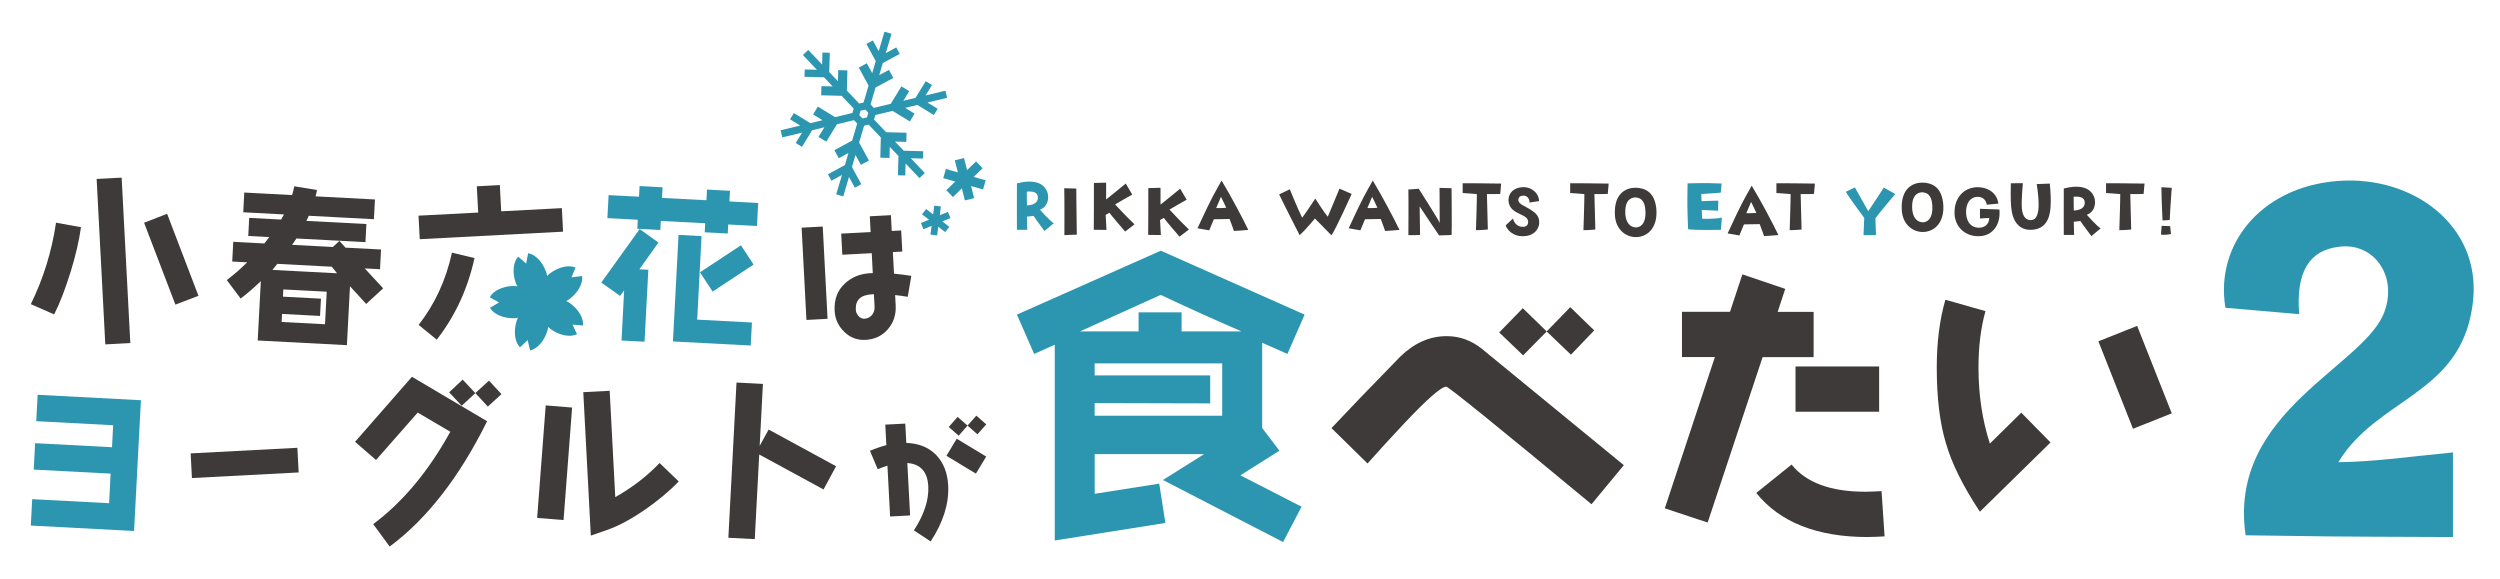
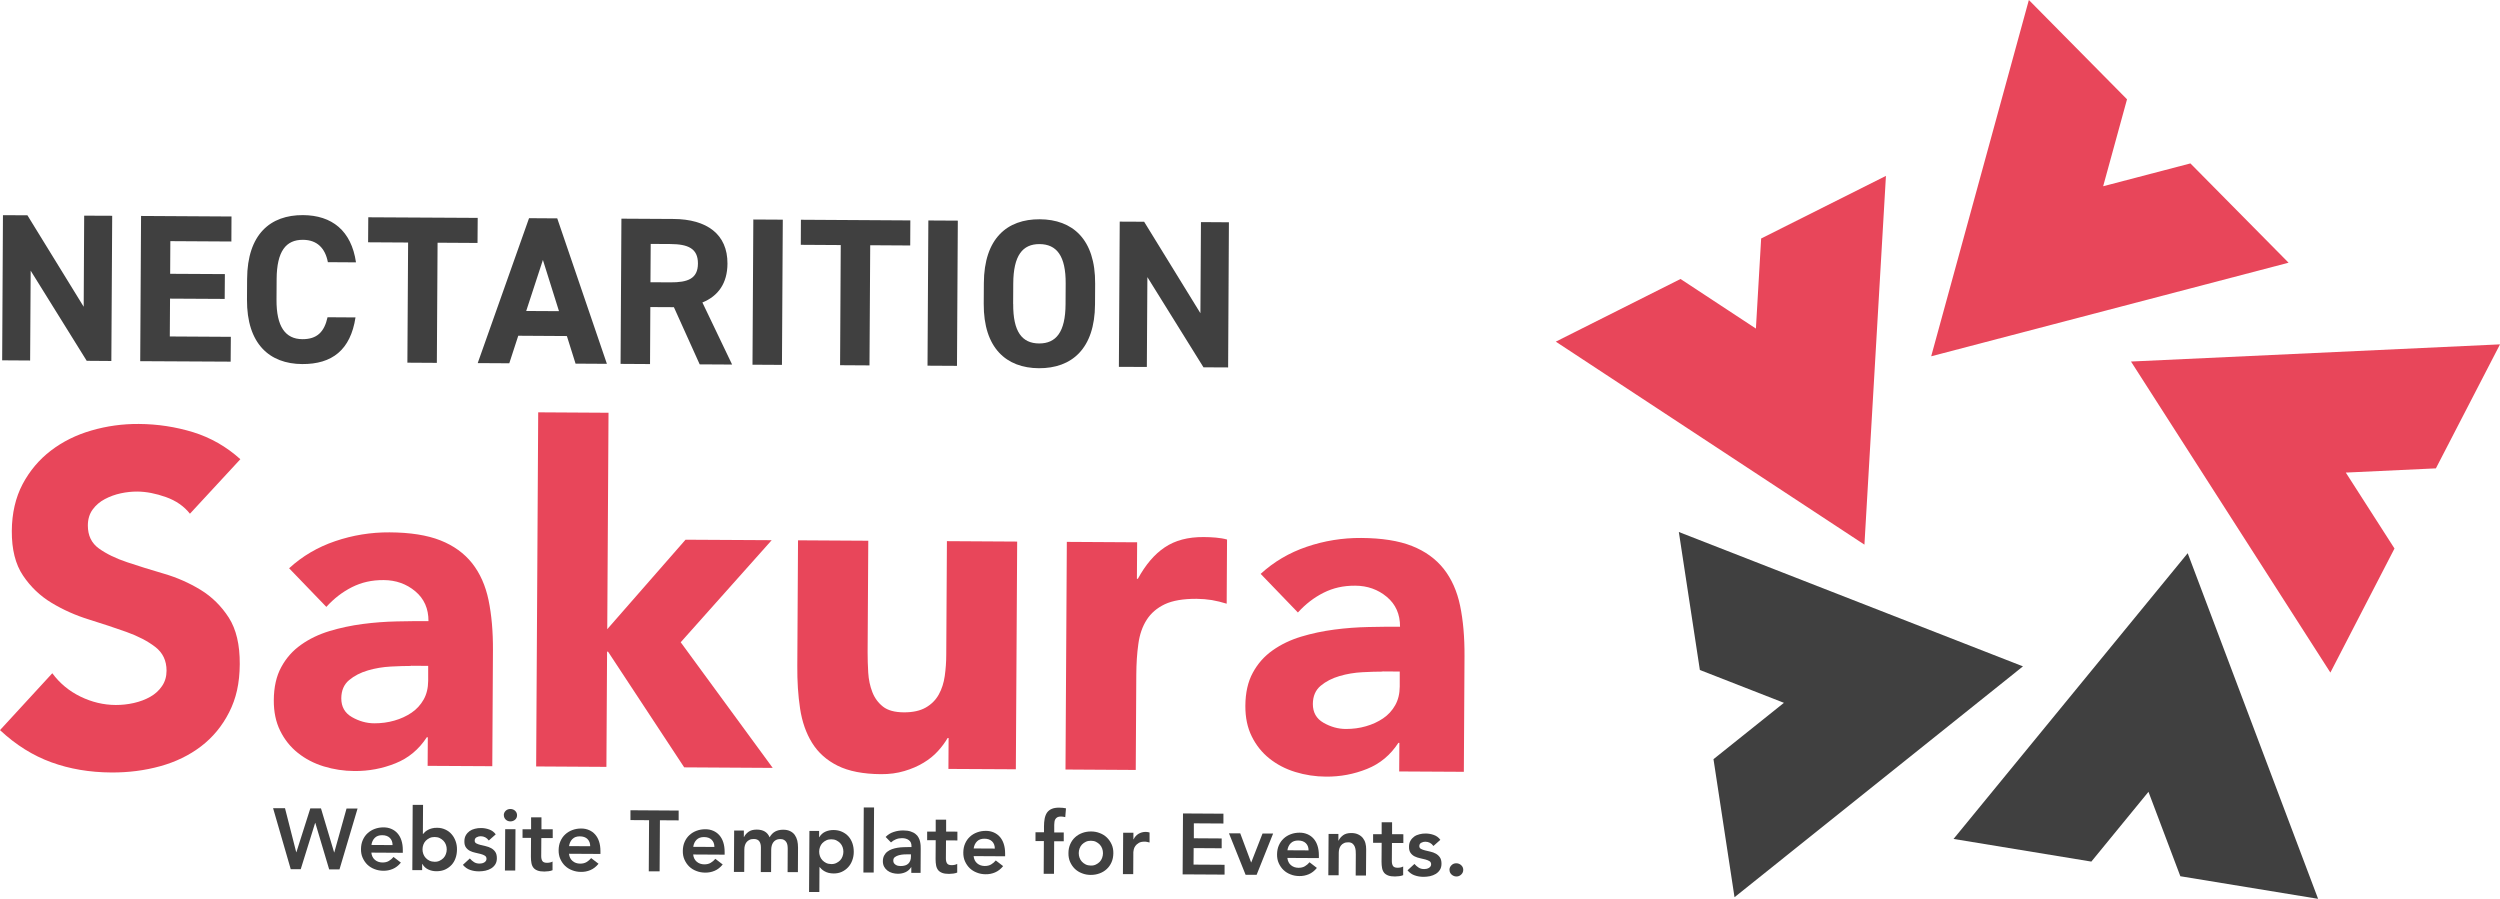
- <svg xmlns="http://www.w3.org/2000/svg" viewBox="0 0 487.67 112.94">
+ <svg xmlns="http://www.w3.org/2000/svg" id="_レイヤー_1" data-name="レイヤー 1" viewBox="0 0 414.9 149.17">
  <defs>
    <style>
      .cls-1 {
-         fill: #3e3a39;
+         fill: #e8465a;
+       }
+ 
+       .cls-1, .cls-2 {
+         stroke-width: 0px;
      }

      .cls-2 {
-         fill: #2c96b1;
+         fill: #404040;
      }
    </style>
  </defs>
-   <path class="cls-1" d="m13.77,53.04c-1.03,3.32-2.09,6.1-3.21,8.29l-4.55-2c2.43-4.95,4.08-10.23,4.92-15.89l4.87.88c-.35,2.53-1.02,5.46-2.02,8.71Zm6.77,14.14l-1.69-32.27,4.88-.26,1.69,32.27-4.88.26Zm13.67-7.77l-6.1-15.96,4.49-1.75,6.11,16-4.49,1.72Z" />
-   <path class="cls-1" d="m67.65,67.33l-17.38-.91.61-11.57c-1.32,1.25-2.63,2.4-3.94,3.39l-2.7-3.61c1.31-.99,2.65-2.14,3.98-3.46l-2.92-.15.2-3.85,6.06.32c.34-.4.65-.83.97-1.24l-4.1-.22.18-3.53,6.22.33.57-1-7.95-.42.2-3.85,9.33.49c.19-.6.32-1.17.41-1.71l4.43.72c-.05.41-.14.83-.26,1.24l11.58.61-.2,3.85-12.7-.67c-.15.35-.29.66-.47,1l11.7.61-.18,3.53-13.47-.71-.84,1.24,7.95.42,1.28-1.19,1.19,1.32,6.93.36-.2,3.85-2.98-.16,3.59,3.89-3.31,3.04-3.16-3.45-.6,11.48Zm-13.57-15.85c-.21.28-.52.68-.93,1.17l12.6.66-1.03-1.28-10.65-.56Zm1.19,4.98l-.07,1.41,7.41.39-.18,3.37-7.41-.39-.08,1.57,8.46.44.33-6.35-8.46-.44Z" />
-   <path class="cls-1" d="m85.19,66.25l-3.53-2.87c3.16-4.05,5.33-8.73,6.5-14.09l4.4,1.05c-1.32,6.02-3.78,11.32-7.36,15.91Zm-3.31-19.59l-.24-4.59,11.64-.61-.27-5.12,4.49-.24.27,5.12,11.83-.62.24,4.59-27.96,1.47Z" />
-   <path class="cls-2" d="m124.74,52.53l1.73.09-.74,14.04-4.49-.24.51-9.78-.8,1.08-3.66-2.6,7.49-10.44,3.66,2.63-3.71,5.21Zm17.31-8.74l-.09,1.76-4.49-.24.09-1.76-8.66-.45-.09,1.76-4.49-.24.09-1.76-5.93-.31.24-4.49,5.93.31.11-2.08,4.49.24-.11,2.08,8.66.45.11-2.08,4.49.24-.11,2.08,5.61.29-.24,4.49-5.61-.29Zm-10.78,22.81l1.09-20.78,4.49.24-.85,16.29,10.68.56-.24,4.49-15.17-.79Zm7.74-9.72l-2.47-3.76,7.99-5.27,2.47,3.76-7.99,5.27Z" />
-   <path class="cls-1" d="m157.31,62.41l-.94-18,4.12-.22.94,18-4.12.22Zm19.77-4.51c-.81-.15-1.61-.25-2.47-.34l.11,2.03c.09,1.79-.4,3.33-1.52,4.63-1.12,1.3-2.57,1.98-4.36,2.08-1.59.08-2.97-.42-4.13-1.55-1.19-1.15-1.81-2.5-1.9-4.12-.12-2.23.56-4,2.01-5.34,1.39-1.31,3.2-1.99,5.43-2.02l-.2-3.88-5.74.3-.22-4.12,5.74-.3-.16-3.08,4.12-.22.16,3.08,1.84-.1.22,4.12-1.84.1.22,4.21c1.19.13,2.33.26,3.38.43l-.7,4.09Zm-6.61-.51l-.38.02c-2.2.12-3.25,1.11-3.15,3,.02.47.21.87.53,1.24.32.37.72.54,1.16.52.6-.03,1.09-.28,1.48-.74.36-.46.53-.99.49-1.62l-.13-2.42Z" />
-   <path class="cls-2" d="m6.01,102.52l.27-5.15,15,.79.3-5.77-15-.79.27-5.15,15,.79.22-4.29-15-.79.27-5.15,20.15,1.06-1.34,25.51-20.15-1.06Z" />
-   <path class="cls-1" d="m37.44,93.25l-.25-4.81,20.82-1.09.25,4.81-20.82,1.09Z" />
-   <path class="cls-1" d="m76.01,106.61l-3.21-4.37c5.77-4.3,10.79-10.31,15.04-18.02l-6.36-3.74-8.13,9.25-4.09-3.55,11.1-12.68,14.66,8.67c-5.39,10.88-11.72,19.03-19,24.44Zm19.15-27.3l-2.43-2.63-2.67,2.47-2.44-2.63,2.63-2.47,2.47,2.63,2.66-2.43,2.44,2.63-2.66,2.43Z" />
-   <path class="cls-1" d="m109.93,101.45l-5.15-.42,1.67-21.95,5.15.42-1.67,21.95Zm16-2.11c-2.76,1.9-5.24,3.24-7.4,4l-3.28,1.14-1.47-27.98,5.15-.27,1.09,20.74c3.31-1.86,6.19-4.08,8.64-6.65l3.73,3.59c-1.79,1.88-3.97,3.69-6.46,5.43Z" />
-   <path class="cls-1" d="m160.65,95.48l-12.55-6.82-.87,16.51-5.15-.27,1.59-30.28,5.15.27-.63,12.08,1.75-3.18,13.15,7.16-2.44,4.52Z" />
-   <path class="cls-1" d="m181.53,105.61l-3.26-2.15c2-3.07,2.94-5.94,2.81-8.59-.15-2.83-1.5-4.35-4.09-4.55l.54,10.23-3.9.2-.52-9.92c-.62.19-1.25.43-1.89.7l-1.52-3.59c1.1-.47,2.17-.84,3.2-1.11l-.21-4,3.9-.2.2,3.77c2.43.08,4.37.86,5.83,2.35,1.43,1.51,2.21,3.48,2.34,5.92.19,3.53-.95,7.19-3.41,10.93Zm8.84-13.22l-5.75-3.48,2.01-3.33,5.75,3.48-2.01,3.33Zm.3-7.67l-1.94-1.7-1.72,1.97-1.94-1.7,1.72-1.97,1.94,1.7,1.72-1.94,1.94,1.7-1.72,1.94Z" />
-   <path class="cls-2" d="m251.12,69.03l-4.91-2.16v16.61l3.36,4.44-7.61,4.8,11.93,6.12-3.6,6.9-23.44-12.11,8.03-5.04h-21.34v7.73l12.59-1.98,1.2,7.67-21.58,3.42v-38.19l-4.02,1.8-3.36-7.67,28.06-12.47,28.06,12.47-3.36,7.67Zm-24.7-11.51l-15.77,7.13h11.45v-3.72h8.39v3.72h11.69c-4.56-1.98-9.83-4.32-15.77-7.13Zm11.99,13.37h-24.88v2.34h22.54v5.46l-22.54-.06v2.46h24.88v-10.19Z" />
-   <path class="cls-1" d="m310.45,98.36c-18.46-15.31-27.92-22.93-28.32-22.93-.99,0-3.68,2.36-8.21,7.16-2.43,2.56-4.8,5.19-7.16,7.82l-7.03-6.9c2.96-3.15,7.42-7.82,13.4-13.93,2.76-2.69,5.78-4.01,9.07-4.01,2.56,0,4.86.85,6.9,2.5l27.66,22.67-6.31,7.62Zm-4.01-29.17l-4.73-4.53-4.6,4.66-4.66-4.47,4.6-4.73,4.66,4.53,4.6-4.73,4.67,4.53-4.53,4.73Z" />
-   <path class="cls-1" d="m343.83,69.66l-10.72,32.27-8.36-2.77,9.77-29.51h-6.42v-8.83h9.37l2.41-7.3,8.36,2.83-1.47,4.48h7.01v8.83h-9.95Zm20.55,35.1c-9.95,0-17.2-2.89-21.79-8.6l6.89-5.54c2.83,3.53,7.6,5.3,14.37,5.3,1,0,2.06-.06,3.18-.12l.59,8.83c-1.12.06-2.18.12-3.24.12Zm-14.13-24.44v-8.83h16.31v8.83h-16.31Z" />
-   <path class="cls-1" d="m386.21,99.82c-3.26-4.94-5.48-9.39-6.62-13.35-1.19-3.91-1.79-8.85-1.79-14.76,0-4.88.54-9.28,1.68-13.24l7.82,2.22c-.92,3.31-1.36,6.95-1.36,11.02,0,5.37.76,10.31,2.22,14.82l6.13-6.03,5.7,5.81-13.78,13.51Zm29.87-16.18l-6.75-17.06,7.56-3.01,6.75,17.06-7.56,3.01Z" />
-   <path class="cls-2" d="m205.55,43.55l-1.8,1.51s-1.84-2.44-2.13-2.95l-1.3.15.06,2.57h-2.01s-.03-7.99,0-9.06c3.08-.81,5.45-.24,6.03,2.04.24,1.27-.18,2.57-1.54,3.1,0,0,1.93,2.17,2.68,2.63Zm-3.1-5.15c-.07-.75-.69-1.15-2.16-1.02l.03,2.68c1.15-.03,2.25-.48,2.13-1.66Z" />
-   <path class="cls-1" d="m207.63,45.87s.03-7.26-.03-9.15l2.35.06s.05,6.35.1,9c-1.14.03-1.45.03-2.42.09Z" />
-   <path class="cls-1" d="m221.31,43.76l-1.83,1.41s-2.78-3.22-3.07-3.67l-.73.42s.1,2.04.16,2.93l-2.48-.03s.05-7.39.03-9.13l2.38-.06v3.28s2.53-2.01,3.83-3.11l1.27,2.16s-1.78.96-3.35,1.92c0,0,2.32,2.5,3.79,3.89Z" />
-   <path class="cls-1" d="m231.92,44.76l-1.83,1.41s-2.78-3.22-3.07-3.67l-.73.42s.1,2.04.16,2.93l-2.48-.03s.05-7.39.03-9.13l2.38-.06v3.28s2.53-2.01,3.83-3.11l1.27,2.16s-1.78.96-3.35,1.92c0,0,2.32,2.5,3.79,3.89Z" />
-   <path class="cls-1" d="m238.29,35.22c1.71,2.8,4.28,7.65,5.21,9.63,0,0-2.11.19-2.81.19,0,0-.46-1.41-.84-2.32,0,0-1.27.02-3.07.05l-.9,2.16s-1.33-.22-2.29-.4c2.96-6.39,3.08-6.38,4.7-9.3Zm.91,5.31c-.42-.94-1.03-2.14-1.03-2.14l-.93,2.2c.97.03,1.96-.06,1.96-.06Z" />
-   <path class="cls-1" d="m261.29,36.8l2.38,1.03s-3.19,7.07-3.95,8.07c0,0-1.89-1.93-3.22-3.28,0,0-1.89,2.29-2.98,3.26,0,0-3.13-6.11-4-7.96l2.08-1s1.47,3.65,2.41,5.55c1.27-1.69,1.89-2.8,2.56-3.74,0,0,1.75,2.77,2.44,3.55,0,0,1.66-3.95,2.28-5.48Z" />
-   <path class="cls-1" d="m267.78,35.22c1.71,2.8,4.28,7.65,5.21,9.63,0,0-2.11.19-2.81.19,0,0-.46-1.41-.84-2.32,0,0-1.27.02-3.07.05l-.9,2.16s-1.33-.22-2.29-.4c2.96-6.39,3.08-6.38,4.7-9.3Zm.91,5.31c-.42-.94-1.03-2.14-1.03-2.14l-.93,2.2c.97.03,1.96-.06,1.96-.06Z" />
-   <path class="cls-1" d="m280.81,36.65s1.66.06,2.34.06c0,0,.09,8.25.01,9.12,0,0-1.18.09-2.44.09,0,0-3.31-4.87-3.79-5.66l.08,5.57s-1.36.07-2.28.03c0,0,.05-5.97,0-8.89l2.02-.15s3.8,5.93,4.09,6.66l-.03-6.83Z" />
-   <path class="cls-1" d="m290.05,37.87l.18,6.9s-1.24.13-2.32.13c0,0,.21-6.33.18-7.04,0,0-2.08-.18-2.77-.21v-1.9s5.64,0,7.51.06l-.18,2.02s-2.11.06-2.6.03Z" />
-   <path class="cls-1" d="m296.97,46.08c-1.71,0-2.93-1.11-3.26-2.11l1.42-1.35c.18.75.73,1.53,1.72,1.62.58.05,1.18-.1,1.24-.85.14-1.71-3.11-1.41-3.73-3.64-.43-1.62.57-3.07,2.51-3.23,1.81-.15,3.32,1.11,3.35,2.71l-1.87.28c.06-.6-.37-1.33-1.09-1.35-.61-.02-1.06.25-1.08.78-.03.49.25.69.72,1.02,2.59,1.38,3.41,1.99,3.35,3.56-.05,1.06-.88,2.57-3.29,2.56Z" />
-   <path class="cls-1" d="m311.02,37.87l.18,6.9s-1.24.13-2.32.13c0,0,.21-6.33.18-7.04,0,0-2.08-.18-2.77-.21v-1.9s5.64,0,7.51.06l-.18,2.02s-2.11.06-2.6.03Z" />
-   <path class="cls-1" d="m323.12,41.16c.13,2.59-1.09,4.57-3.2,5.01-2.15.46-4.76-.96-4.91-4.28-.2-4.37,2.37-5.27,4.03-5.27,1.68.04,3.88.66,4.09,4.54Zm-2.14.13c-.05-1.48-.46-2.78-2.1-2.78-1.47.17-1.89,1.42-1.84,3.08.05,1.38.6,2.6,1.89,2.77.96.1,2.14-.6,2.05-3.07Z" />
-   <path class="cls-2" d="m329.19,35.77s3.56-.13,6.65.03l-.18,1.78s-2.26.21-3.8.27l.06,1.39s2.37-.1,3.26-.1l-.03,1.96s-2.38-.09-3.2-.14l.1,1.71s2.57.09,3.83-.24l-.18,2.4s-5.1.12-6.41-.12c-.18-4.66-.16-4.66-.1-8.94Z" />
-   <path class="cls-1" d="m341.7,36.22c1.71,2.8,4.28,7.65,5.21,9.63,0,0-2.11.19-2.81.19,0,0-.46-1.41-.84-2.32,0,0-1.27.02-3.07.05l-.9,2.16s-1.33-.22-2.29-.4c2.96-6.39,3.08-6.38,4.7-9.3Zm.91,5.31c-.42-.94-1.03-2.14-1.03-2.14l-.93,2.2c.97.03,1.96-.06,1.96-.06Z" />
-   <path class="cls-1" d="m351.25,37.87l.18,6.9s-1.24.13-2.32.13c0,0,.21-6.33.18-7.04,0,0-2.08-.18-2.77-.21v-1.9s5.64,0,7.51.06l-.18,2.02s-2.11.06-2.6.03Z" />
-   <path class="cls-2" d="m363.65,42.5s-2.81-3.74-3.59-5.09l1.77-.85,2.6,4.64c1.71-2.59,2.04-3.02,3.04-4.61l2.23,1.26s-3.58,4.24-3.86,4.73l.1,3.29h-2.43l.14-3.37Z" />
-   <path class="cls-1" d="m379.08,40.16c.13,2.59-1.09,4.57-3.2,5.01-2.15.46-4.76-.96-4.91-4.28-.2-4.37,2.37-5.27,4.03-5.27,1.68.04,3.88.66,4.09,4.54Zm-2.14.13c-.05-1.48-.46-2.78-2.1-2.78-1.47.17-1.89,1.42-1.84,3.08.05,1.38.6,2.6,1.89,2.77.96.1,2.14-.6,2.05-3.07Z" />
-   <path class="cls-1" d="m381.27,41.58c-.08-3.1,1.92-5.01,4.39-5.06,2.23-.03,3.92,1.21,4.16,3.2l-2.26.21c-.14-.81-.69-1.62-1.95-1.53-1.09.09-1.84.91-2.04,2.22-.21,1.38.15,3.4,1.92,3.74,1.62.33,2.58-.72,2.54-1.84l-1.8.1v-1.89l3.79.13c.3,2.92-1.3,4.99-3.58,5.19-2.86.28-5.12-1.62-5.18-4.49Z" />
-   <path class="cls-1" d="m399.85,35.82c.2,1.9.23,3.52.14,4.7-.24,3.04-1.65,4.24-3.8,4.31-2.41.07-3.65-1.74-3.88-4.51-.12-1.38-.09-3.29-.06-4.57l2.35-.02s-.3,3.04-.21,4.76c.1,1.84.91,2.54,1.9,2.44.97-.09,1.38-1.23,1.38-3.04,0-1.2-.16-2.68-.37-3.98l2.56-.1Z" />
-   <path class="cls-1" d="m409.76,44.55l-1.8,1.51s-1.84-2.44-2.13-2.95l-1.3.15.06,2.57h-2.01s-.03-7.99,0-9.06c3.08-.81,5.45-.24,6.03,2.04.24,1.27-.18,2.57-1.54,3.1,0,0,1.93,2.17,2.68,2.63Zm-3.1-5.15c-.08-.75-.69-1.15-2.16-1.02l.03,2.68c1.15-.03,2.25-.48,2.13-1.66Z" />
-   <path class="cls-1" d="m415.55,37.87l.18,6.9s-1.24.13-2.32.13c0,0,.21-6.33.18-7.04,0,0-2.08-.18-2.77-.21v-1.9s5.64,0,7.51.06l-.18,2.02s-2.11.06-2.6.03Z" />
-   <path class="cls-1" d="m421.54,45.77l.13-1.72,1.66.06.16,1.54c-.69.15-1.09.18-1.96.12Zm.3-2.77s-.18-3.41-.22-6.48l2.02.12s-.33,4.43-.39,6.26c-.34.06-.81.07-1.41.1Z" />
  <g>
-     <path class="cls-2" d="m180.05,30.93l.04-1.43-3.81-.1-1.69-1.78,2.2.06.05-1.79-3.99-.1-2.36-2.48.26-.87,3.36-.81,3.37,2.06.93-1.52-1.84-1.13,2.38-.57,3.21,1.97.75-1.22-1.99-1.22,3.83-.92-.33-1.39-3.86.93,1.24-2.03-1.22-.75-1.99,3.25-2.38.57,1.15-1.88-1.52-.93-2.08,3.4-3.32.8-.62-.7.97-3.27,3.47-1.88-.85-1.57-1.9,1.03.69-2.35,3.31-1.8-.68-1.26-2.05,1.12,1.12-3.78-1.37-.41-1.12,3.8-1.14-2.09-1.26.68,1.82,3.35-.69,2.35-1.05-1.93-1.57.85,1.91,3.5-.98,3.32-.86.18-2.39-2.52.1-3.94-1.79-.05-.06,2.16-1.69-1.78.1-3.77-1.43-.04-.06,2.34-2.71-2.85-1.04.99,2.73,2.88-2.38-.06-.04,1.43,3.81.1,1.69,1.78-2.2-.06-.05,1.79,3.99.1,2.36,2.48-.26.87-3.36.81-3.37-2.06-.93,1.53,1.84,1.13-2.38.57-3.21-1.97-.75,1.22,1.99,1.22-3.83.92.33,1.39,3.86-.93-1.24,2.03,1.22.75,1.99-3.25,2.38-.57-1.15,1.88,1.52.93,2.08-3.4,3.33-.8.62.66-.98,3.32-3.47,1.88.85,1.57,1.9-1.03-.69,2.35-3.31,1.8.68,1.26,2.05-1.12-1.12,3.78,1.37.41,1.12-3.8,1.14,2.09,1.26-.68-1.82-3.35.69-2.35,1.05,1.93,1.57-.85-1.91-3.5.97-3.29.88-.21,2.38,2.51-.1,3.94,1.79.05.06-2.16,1.69,1.78-.1,3.76,1.43.04.06-2.34,2.71,2.85,1.04-.99-2.73-2.88,2.38.06Zm-10.93-8.03l-.88.21-.62-.66.25-.86.95-.2.56.62-.26.88Z" />
-     <polygon class="cls-2" points="185.41 42.54 184.9 41.33 183.32 41.98 183.54 40.28 182.25 40.11 182.02 41.81 180.66 40.77 179.86 41.81 181.22 42.85 179.64 43.51 180.14 44.72 181.73 44.06 181.5 45.76 182.8 45.93 183.02 44.23 184.38 45.27 185.18 44.24 183.82 43.19 185.41 42.54" />
-     <polygon class="cls-2" points="191.68 32.82 190.39 31.49 188.65 33.18 188.05 30.82 186.25 31.27 186.85 33.63 184.51 32.96 184 34.75 186.34 35.41 184.59 37.1 185.89 38.44 187.63 36.75 188.22 39.1 190.02 38.65 189.43 36.29 191.76 36.96 192.27 35.17 189.94 34.51 191.68 32.82" />
+     <polygon class="cls-1" points="349.04 30.91 353 16.48 336.71 0 320.5 59.13 379.81 43.6 363.52 27.12 349.04 30.91" />
+     <polygon class="cls-1" points="291.41 54.53 278.9 46.3 258.2 56.7 309.42 90.39 312.99 29.19 292.28 39.58 291.41 54.53" />
+     <polygon class="cls-1" points="389.31 78.43 404.26 77.73 414.9 57.15 353.66 60 386.75 111.62 397.39 91.03 389.31 78.43" />
+     <polygon class="cls-2" points="296.06 116.64 284.37 125.99 287.86 148.9 335.73 110.59 278.62 88.29 282.11 111.19 296.06 116.64" />
+     <polygon class="cls-2" points="356.56 131.41 361.85 145.42 384.71 149.17 363.07 91.81 324.21 139.23 347.08 142.99 356.56 131.41" />
  </g>
-   <path class="cls-2" d="m113.52,53.85l-2.04.25.8-1.9c-1.28-.58-3.28-.17-5.02,1.14-.2.15-.38.33-.54.51-.03-.24-.08-.49-.16-.73-.71-2.05-2.15-3.5-3.54-3.73l-.39,2.02-1.56-1.35c-.95,1.04-1.18,3.07-.47,5.12.08.24.2.46.32.67-.24-.04-.49-.07-.74-.07-2.17.04-4,.96-4.64,2.21l1.8,1-1.76,1.06c.7,1.22,2.55,2.07,4.73,2.03.25,0,.5-.04.74-.1-.12.22-.22.44-.29.68-.63,2.08-.32,4.1.67,5.1l1.5-1.41.47,2.01c1.38-.29,2.76-1.79,3.39-3.87.07-.24.11-.49.14-.73.17.18.35.35.56.49,1.78,1.24,3.8,1.57,5.06.94l-.87-1.87,2.05.18c.15-1.4-.85-3.18-2.63-4.42-.21-.14-.43-.26-.65-.36.22-.11.44-.23.64-.38,1.73-1.31,2.67-3.13,2.46-4.52Z" />
-   <path class="cls-2" d="m434.11,60.05c-2.14-12.7,7.53-24.38,23.48-24.83,14.38-.34,26.85,9.77,24.71,24.38-2.36,17.41-18.54,17.97-26.17,30.56,7.08-.11,12.24-.9,22.36-1.91v16.51c-29.32-.11-22.13-.11-40.44-.34-3.6-24.38,23.7-33.03,27.19-43.92,2.36-7.08-2.47-13.26-8.99-12.36-5.73.67-8.43,4.83-7.75,13.14l-14.38-1.24Z" />
+   <g>
+     <g>
+       <polygon class="cls-2" points="18.62 35.81 18.48 59.91 14.39 59.88 5.09 44.92 5 59.83 .36 59.8 .49 35.71 4.55 35.73 13.89 50.91 13.97 35.79 18.62 35.81" />
+       <polygon class="cls-2" points="38.42 35.93 38.4 40.08 28.27 40.02 28.24 45.44 37.32 45.49 37.29 49.61 28.22 49.56 28.18 55.84 38.31 55.9 38.28 60.02 23.27 59.94 23.41 35.84 38.42 35.93" />
+       <path class="cls-2" d="M54.41,43.49c-.44-2.27-1.76-3.68-4.13-3.69-2.83-.02-4.34,1.9-4.37,6.51l-.02,3.42c-.03,4.47,1.46,6.54,4.29,6.56,2.44.01,3.64-1.2,4.18-3.64l4.64.03c-.83,5.41-3.89,7.77-8.85,7.74-5.41-.03-9.2-3.34-9.16-10.7l.02-3.42c.04-7.44,3.87-10.63,9.28-10.6,4.78.03,8.02,2.56,8.79,7.84l-4.68-.03Z" />
+       <polygon class="cls-2" points="79.28 36.16 79.25 40.32 72.62 40.28 72.5 60.22 67.61 60.19 67.73 40.25 61.09 40.21 61.12 36.06 79.28 36.16" />
+       <path class="cls-2" d="M79.28,60.26l8.52-24.05,4.68.03,8.24,24.14-5.2-.03-1.44-4.58-8.07-.05-1.49,4.57-5.24-.03ZM87.32,51.61l5.45.03-2.67-8.5-2.77,8.47Z" />
+       <path class="cls-2" d="M116.12,60.47l-4.28-9.49-3.91-.02-.05,9.46-4.89-.03.14-24.1,8.63.05c5.55.03,9,2.53,8.97,7.42-.02,3.25-1.53,5.37-4.16,6.44l4.93,10.3-5.38-.03ZM111.24,46.86c2.9.02,4.58-.6,4.59-3.12s-1.66-3.22-4.56-3.24l-3.28-.02-.04,6.36,3.28.02Z" />
+       <rect class="cls-2" x="115.35" y="46.05" width="24.1" height="4.89" transform="translate(78.17 175.61) rotate(-89.67)" />
+       <polygon class="cls-2" points="151.08 36.58 151.06 40.74 144.42 40.7 144.3 60.64 139.42 60.61 139.53 40.67 132.9 40.63 132.92 36.47 151.08 36.58" />
+       <rect class="cls-2" x="144.41" y="46.21" width="24.1" height="4.89" transform="translate(106.89 204.83) rotate(-89.67)" />
+       <path class="cls-2" d="M172.42,61.11c-5.41-.03-9.2-3.34-9.16-10.7l.02-3.42c.04-7.44,3.87-10.63,9.28-10.6s9.24,3.27,9.19,10.7l-.02,3.42c-.04,7.37-3.87,10.63-9.32,10.6ZM168.15,50.44c-.03,4.61,1.46,6.54,4.29,6.56s4.38-1.9,4.4-6.51l.02-3.42c.03-4.61-1.5-6.54-4.33-6.56s-4.34,1.9-4.37,6.51l-.02,3.42Z" />
+       <polygon class="cls-2" points="203.95 36.89 203.82 60.98 199.73 60.96 190.42 45.99 190.33 60.9 185.69 60.88 185.83 36.78 189.88 36.8 199.22 51.98 199.31 36.86 203.95 36.89" />
+     </g>
+     <g>
+       <g>
+         <path class="cls-1" d="M31.54,85.28c-.98-1.25-2.31-2.18-3.99-2.78-1.68-.6-3.27-.91-4.78-.92-.88,0-1.79.09-2.72.29-.93.2-1.82.52-2.65.96-.83.44-1.51,1.02-2.03,1.74-.52.72-.79,1.6-.79,2.64,0,1.66.6,2.93,1.84,3.82,1.24.89,2.8,1.65,4.69,2.28,1.89.63,3.92,1.27,6.09,1.9s4.2,1.53,6.09,2.68c1.88,1.15,3.44,2.69,4.68,4.61,1.23,1.93,1.84,4.49,1.82,7.71s-.6,5.72-1.76,8c-1.15,2.27-2.71,4.16-4.66,5.65-1.95,1.49-4.21,2.59-6.78,3.3-2.57.71-5.28,1.06-8.13,1.04-3.58-.02-6.89-.58-9.94-1.69-3.05-1.11-5.89-2.88-8.52-5.34l8.68-9.44c1.23,1.67,2.79,2.96,4.68,3.88,1.89.92,3.84,1.38,5.86,1.39.98,0,1.98-.1,2.99-.33,1.01-.23,1.92-.57,2.73-1.03.81-.46,1.46-1.05,1.95-1.78.5-.72.75-1.58.75-2.56,0-1.66-.62-2.97-1.88-3.94-1.26-.97-2.85-1.79-4.77-2.48-1.91-.68-3.98-1.37-6.21-2.06-2.23-.69-4.29-1.61-6.2-2.76-1.91-1.15-3.5-2.66-4.76-4.54-1.26-1.87-1.88-4.34-1.86-7.4.02-2.95.62-5.54,1.79-7.77,1.18-2.22,2.75-4.08,4.7-5.57,1.95-1.49,4.2-2.61,6.74-3.34,2.54-.74,5.16-1.1,7.86-1.08,3.11.02,6.11.48,9.01,1.37,2.9.9,5.51,2.39,7.83,4.48l-8.37,9.05Z" />
+         <path class="cls-1" d="M70.98,122.36h-.15c-1.31,2.01-3.04,3.46-5.2,4.32-2.16.87-4.43,1.3-6.81,1.28-1.76-.01-3.46-.27-5.09-.77-1.63-.5-3.06-1.25-4.3-2.24-1.24-.99-2.22-2.22-2.93-3.67-.72-1.45-1.07-3.14-1.06-5.06.01-2.18.42-4.01,1.24-5.51.81-1.5,1.91-2.74,3.29-3.71,1.38-.98,2.95-1.73,4.72-2.27,1.76-.53,3.59-.92,5.49-1.17,1.89-.25,3.79-.39,5.68-.43,1.89-.04,3.64-.06,5.25-.05.01-2.07-.72-3.72-2.19-4.95-1.47-1.23-3.22-1.85-5.24-1.86s-3.67.38-5.26,1.17c-1.59.8-3,1.89-4.26,3.28l-6.18-6.41c2.19-2.01,4.74-3.51,7.65-4.5,2.91-.99,5.92-1.48,9.03-1.46,3.42.02,6.23.46,8.43,1.33,2.2.87,3.95,2.14,5.27,3.8,1.31,1.67,2.22,3.71,2.72,6.12.5,2.41.75,5.2.73,8.36l-.11,19.2-10.73-.06.03-4.74ZM68.17,110.52c-.88,0-1.98.03-3.3.1s-2.59.28-3.81.64c-1.22.36-2.26.89-3.12,1.61-.86.72-1.29,1.73-1.3,3.02,0,1.4.58,2.44,1.77,3.12,1.19.68,2.43,1.03,3.73,1.03,1.14,0,2.24-.14,3.31-.45,1.06-.3,2.01-.74,2.85-1.31.83-.56,1.5-1.29,2-2.17.5-.88.75-1.91.76-3.11v-2.49s-2.86-.02-2.86-.02Z" />
+         <path class="cls-1" d="M89.33,68.43l11.66.07-.21,35.92,12.99-14.85,14.3.08-15.1,16.94,15.27,20.85-14.69-.09-12.64-19.2h-.16s-.11,19.12-.11,19.12l-11.66-.07.34-58.78Z" />
+         <path class="cls-1" d="M168.6,127.67l-11.2-.06.03-5.13h-.16c-.42.72-.95,1.45-1.61,2.17-.65.72-1.45,1.37-2.38,1.93-.94.57-2,1.03-3.19,1.38-1.2.36-2.49.53-3.89.52-2.95-.02-5.35-.49-7.18-1.4s-3.25-2.18-4.25-3.8c-1-1.61-1.66-3.51-1.99-5.69-.33-2.18-.48-4.54-.46-7.08l.12-20.84,11.66.07-.11,18.5c0,1.09.03,2.22.1,3.38.07,1.17.3,2.24.68,3.23.38.99.97,1.79,1.77,2.42.8.63,1.95.94,3.45.95s2.72-.26,3.66-.8c.94-.54,1.65-1.26,2.15-2.16.5-.9.83-1.93.99-3.06.16-1.14.25-2.33.25-3.57l.11-18.82,11.66.07-.22,37.79Z" />
+         <path class="cls-1" d="M177.06,89.93l11.66.07-.04,6.06h.16c1.26-2.32,2.74-4.07,4.46-5.22,1.72-1.16,3.87-1.73,6.46-1.71.67,0,1.35.03,2.02.09.67.06,1.29.16,1.86.32l-.06,10.65c-.83-.26-1.64-.46-2.45-.6-.8-.13-1.64-.2-2.53-.21-2.23-.01-3.99.29-5.29.9-1.3.62-2.3,1.48-3.01,2.59-.71,1.11-1.17,2.44-1.38,4-.22,1.55-.33,3.26-.34,5.13l-.09,15.78-11.66-.07.22-37.79Z" />
+         <path class="cls-1" d="M232.22,123.29h-.15c-1.31,2.01-3.04,3.46-5.2,4.32-2.16.87-4.43,1.3-6.81,1.28-1.76-.01-3.46-.27-5.09-.77-1.63-.5-3.06-1.25-4.3-2.24-1.24-.99-2.22-2.22-2.93-3.67-.72-1.45-1.07-3.14-1.06-5.06.01-2.18.42-4.01,1.24-5.51.81-1.5,1.91-2.74,3.29-3.71,1.38-.98,2.95-1.73,4.72-2.27,1.76-.53,3.59-.92,5.49-1.17,1.89-.25,3.79-.39,5.68-.43,1.89-.04,3.64-.06,5.25-.05.01-2.07-.72-3.72-2.19-4.95-1.47-1.23-3.22-1.85-5.24-1.86s-3.67.38-5.26,1.17c-1.59.8-3,1.89-4.26,3.28l-6.18-6.41c2.19-2.01,4.74-3.51,7.65-4.5,2.91-.99,5.92-1.48,9.03-1.46,3.42.02,6.23.46,8.43,1.33,2.2.87,3.95,2.14,5.27,3.8,1.31,1.67,2.22,3.71,2.72,6.12.5,2.41.75,5.2.73,8.36l-.11,19.2-10.73-.06.03-4.74ZM229.41,111.46c-.88,0-1.98.03-3.3.1s-2.59.28-3.81.64c-1.22.36-2.26.89-3.12,1.61-.86.72-1.29,1.73-1.3,3.02,0,1.4.58,2.44,1.77,3.12,1.19.68,2.43,1.03,3.73,1.03,1.14,0,2.24-.14,3.31-.45,1.06-.3,2.01-.74,2.85-1.31.83-.56,1.5-1.29,2-2.17.5-.88.75-1.91.76-3.11v-2.49s-2.86-.02-2.86-.02Z" />
+       </g>
+       <g>
+         <path class="cls-2" d="M45.33,134.13h1.97s1.86,7.3,1.86,7.3h.03s2.31-7.27,2.31-7.27h1.77s2.18,7.3,2.18,7.3h.03s2.03-7.27,2.03-7.27h1.83s-3,10.1-3,10.1h-1.71s-2.3-7.72-2.3-7.72h-.03s-2.39,7.68-2.39,7.68h-1.66s-2.93-10.13-2.93-10.13Z" />
+         <path class="cls-2" d="M61.63,141.5c.05.51.25.91.59,1.2s.75.43,1.24.44c.43,0,.79-.08,1.08-.26.29-.17.55-.39.77-.66l1.22.94c-.4.49-.85.84-1.35,1.05s-1.01.31-1.56.3c-.51,0-1-.09-1.46-.27-.46-.17-.85-.42-1.18-.73-.33-.32-.59-.7-.79-1.14s-.29-.94-.28-1.48.1-1.03.3-1.48.46-.82.8-1.13c.34-.31.73-.55,1.19-.72.46-.17.94-.25,1.46-.25.48,0,.91.09,1.3.26.39.17.73.41,1.01.73.28.32.5.7.65,1.17.15.46.23.99.23,1.59v.47s-5.23-.03-5.23-.03ZM65.15,140.24c0-.5-.16-.9-.46-1.19s-.72-.44-1.27-.44c-.51,0-.92.14-1.22.44s-.49.69-.56,1.18l3.51.02Z" />
+         <path class="cls-2" d="M68.5,133.58h1.71s-.03,4.82-.03,4.82h.04c.09-.11.2-.23.33-.35.13-.12.3-.23.49-.33.19-.1.41-.19.66-.25.25-.06.53-.1.86-.09.48,0,.93.1,1.34.29.41.19.76.44,1.04.77.29.33.51.71.67,1.15.16.44.24.91.23,1.42s-.08.98-.24,1.41c-.15.44-.38.82-.68,1.14-.3.32-.66.57-1.07.76-.42.18-.89.27-1.42.27-.49,0-.94-.1-1.35-.29-.42-.19-.75-.5-.99-.92h-.03s0,1.03,0,1.03h-1.63s.06-10.8.06-10.8ZM74.14,140.98c0-.27-.04-.52-.13-.77s-.22-.47-.4-.66-.39-.34-.63-.46-.53-.18-.84-.18-.6.05-.84.17-.46.26-.64.45c-.18.19-.31.41-.4.65-.09.25-.14.5-.14.77s.04.52.13.77c.09.25.22.47.4.66.17.19.38.34.63.46s.53.17.84.18.6-.05.84-.17.46-.26.64-.45.31-.41.4-.66c.09-.25.14-.5.14-.77Z" />
+         <path class="cls-2" d="M81.12,139.49c-.33-.47-.78-.7-1.34-.71-.23,0-.45.05-.67.17-.22.11-.33.3-.33.56,0,.21.09.36.27.46.18.1.41.18.68.25.27.07.57.14.89.21.32.07.61.18.89.33.27.15.5.35.68.61.18.26.27.61.27,1.06,0,.41-.09.75-.27,1.03-.18.28-.41.5-.69.67-.28.17-.6.29-.95.37-.35.07-.71.11-1.06.11-.53,0-1.02-.08-1.47-.24-.45-.15-.85-.43-1.2-.84l1.15-1.06c.22.25.45.45.7.61s.56.24.92.24c.12,0,.25-.01.39-.04.13-.03.26-.08.37-.14.11-.07.21-.15.28-.25.07-.1.11-.22.11-.35,0-.24-.09-.42-.27-.53-.18-.11-.41-.21-.68-.28-.28-.07-.57-.14-.89-.21-.32-.06-.61-.17-.89-.3-.28-.14-.5-.33-.68-.58-.18-.25-.27-.59-.26-1.03,0-.38.08-.71.24-.99.16-.28.37-.51.62-.69s.55-.31.89-.39.67-.13,1.01-.12c.46,0,.91.08,1.36.24s.81.43,1.08.81l-1.15,1.02Z" />
+         <path class="cls-2" d="M83.61,135.28c0-.28.11-.52.31-.72.21-.2.47-.3.78-.3s.58.1.79.3.32.44.32.74-.11.54-.32.73-.48.29-.79.29-.57-.11-.78-.31c-.2-.21-.3-.45-.3-.72ZM83.84,137.61h1.71s-.04,6.86-.04,6.86h-1.71s.04-6.86.04-6.86Z" />
+         <path class="cls-2" d="M86.72,139.08v-1.46s1.42,0,1.42,0v-1.98s1.72,0,1.72,0v1.98s1.87.01,1.87.01v1.46s-1.89-.01-1.89-.01l-.02,3c0,.34.06.61.19.81.13.2.38.3.76.3.15,0,.32-.01.5-.05.18-.03.32-.09.43-.16v1.44c-.19.08-.41.14-.67.17-.26.03-.49.05-.69.05-.46,0-.83-.05-1.12-.16s-.52-.26-.68-.46c-.17-.21-.28-.46-.34-.77-.06-.3-.09-.66-.09-1.06l.02-3.14h-1.41Z" />
+         <path class="cls-2" d="M94.43,141.69c.05.51.25.91.59,1.2s.75.43,1.24.44c.43,0,.79-.08,1.08-.26.29-.17.55-.39.77-.66l1.22.94c-.4.49-.85.84-1.35,1.05s-1.01.31-1.56.3c-.51,0-1-.09-1.46-.27-.46-.17-.85-.42-1.18-.73-.33-.32-.59-.7-.79-1.14s-.29-.94-.28-1.48.1-1.03.3-1.48.46-.82.8-1.13c.34-.31.73-.55,1.19-.72.46-.17.94-.25,1.46-.25.48,0,.91.09,1.3.26.39.17.73.41,1.01.73.28.32.5.7.65,1.17.15.46.23.99.23,1.59v.47s-5.23-.03-5.23-.03ZM97.95,140.43c0-.5-.16-.9-.46-1.19s-.72-.44-1.27-.44c-.51,0-.92.14-1.22.44s-.49.69-.56,1.18l3.51.02Z" />
+         <path class="cls-2" d="M107.73,136.12l-3.1-.02v-1.63s8,.05,8,.05v1.63s-3.11-.02-3.11-.02l-.05,8.48h-1.8s.05-8.49.05-8.49Z" />
+         <path class="cls-2" d="M115.04,141.81c.05.51.25.91.59,1.2s.75.43,1.24.44c.43,0,.79-.08,1.08-.26.29-.17.55-.39.77-.66l1.22.94c-.4.49-.85.84-1.35,1.05s-1.01.31-1.56.3c-.51,0-1-.09-1.46-.27-.46-.17-.85-.42-1.18-.73-.33-.32-.59-.7-.79-1.14s-.29-.94-.28-1.48.1-1.03.3-1.48.46-.82.8-1.13c.34-.31.73-.55,1.19-.72.46-.17.94-.25,1.46-.25.48,0,.91.09,1.3.26.39.17.73.41,1.01.73.28.32.5.7.65,1.17.15.46.23.99.23,1.59v.47s-5.23-.03-5.23-.03ZM118.56,140.55c0-.5-.16-.9-.46-1.19s-.72-.44-1.27-.44c-.51,0-.92.14-1.22.44s-.49.69-.56,1.18l3.51.02Z" />
+         <path class="cls-2" d="M121.82,137.83h1.63s0,1.08,0,1.08h.03c.15-.32.4-.61.74-.86s.79-.37,1.37-.37c1.07,0,1.79.43,2.13,1.28.25-.44.56-.76.93-.96.37-.2.82-.3,1.33-.3.46,0,.84.08,1.16.24.31.15.57.36.76.63.19.27.33.58.42.94.08.36.12.74.12,1.15l-.02,4.08h-1.71s.02-3.89.02-3.89c0-.21-.02-.41-.05-.61-.04-.19-.1-.37-.2-.51s-.22-.27-.38-.35c-.16-.09-.37-.13-.63-.13s-.49.05-.68.15c-.19.1-.34.23-.46.4-.12.17-.21.36-.26.57s-.08.43-.08.65l-.02,3.71h-1.71s.02-4.09.02-4.09c0-.43-.09-.77-.27-1.02-.18-.25-.48-.38-.9-.38-.29,0-.53.04-.72.14-.2.09-.36.22-.49.38-.13.16-.22.35-.28.55-.06.21-.09.43-.09.66l-.02,3.74h-1.71s.04-6.86.04-6.86Z" />
+         <path class="cls-2" d="M134.31,137.9h1.63s0,1.04,0,1.04h.03c.25-.42.59-.72,1-.91.42-.19.87-.28,1.36-.28.52,0,.99.1,1.41.29.42.19.77.44,1.07.77.29.33.51.71.66,1.15.15.44.22.91.22,1.42s-.09.98-.25,1.41c-.16.44-.39.82-.69,1.14-.29.32-.64.57-1.05.76s-.86.27-1.34.27c-.32,0-.61-.04-.86-.1-.25-.07-.47-.15-.65-.26-.19-.11-.35-.22-.48-.34-.13-.12-.24-.24-.33-.35h-.04s-.02,4.13-.02,4.13h-1.71s.06-10.12.06-10.12ZM139.97,141.36c0-.27-.04-.52-.13-.77-.09-.25-.22-.47-.4-.66-.18-.19-.39-.34-.63-.46s-.53-.18-.84-.18-.6.05-.84.17-.46.26-.64.45-.31.41-.4.65-.14.5-.14.77.04.52.13.77c.09.25.22.47.4.66s.39.34.63.46.53.17.84.18.6-.05.84-.17.46-.26.64-.45c.18-.19.31-.41.4-.66.09-.25.14-.5.14-.77Z" />
+         <path class="cls-2" d="M143.35,134.01h1.71s-.06,10.8-.06,10.8h-1.71s.06-10.8.06-10.8Z" />
+         <path class="cls-2" d="M151.26,143.91h-.04c-.25.39-.57.67-.95.84-.38.17-.8.26-1.26.26-.31,0-.62-.05-.92-.13s-.57-.22-.8-.39c-.23-.17-.42-.39-.56-.65-.14-.26-.21-.56-.21-.9,0-.37.07-.69.21-.95s.31-.48.54-.65c.22-.18.49-.31.78-.42.29-.1.6-.18.92-.23.32-.05.64-.08.96-.09.32-.01.63-.02.91-.02h.43s0-.18,0-.18c0-.43-.14-.75-.44-.97-.29-.22-.67-.33-1.13-.33-.36,0-.7.06-1.01.19-.32.13-.59.3-.82.52l-.89-.91c.38-.39.83-.67,1.34-.83.51-.17,1.04-.25,1.58-.25.49,0,.89.06,1.23.17.33.11.61.25.82.43.22.17.39.37.5.6.12.22.2.45.25.68.05.23.08.45.09.66,0,.21.01.4.01.56l-.02,3.94h-1.54s0-.95,0-.95ZM151.18,141.78h-.36c-.24,0-.51,0-.8.02-.3.02-.57.06-.83.13-.26.07-.48.17-.67.31s-.27.33-.27.58c0,.16.03.3.1.41.07.11.16.2.28.28.11.08.24.13.38.17.14.03.29.05.43.05.59,0,1.03-.13,1.31-.41.28-.28.43-.66.43-1.15v-.39Z" />
+         <path class="cls-2" d="M153.87,139.47v-1.46s1.42,0,1.42,0v-1.98s1.73,0,1.73,0v1.98s1.87.01,1.87.01v1.46s-1.89-.01-1.89-.01l-.02,3c0,.34.06.61.19.81.13.2.38.3.76.3.15,0,.32-.01.5-.05s.32-.09.43-.16v1.44c-.19.08-.41.14-.67.17-.26.03-.49.05-.69.05-.46,0-.83-.05-1.12-.16s-.52-.26-.68-.46-.28-.46-.34-.77-.09-.66-.09-1.06l.02-3.14h-1.41Z" />
+         <path class="cls-2" d="M161.58,142.08c.06.51.25.91.59,1.2.34.29.75.43,1.24.44.43,0,.79-.08,1.08-.26.29-.17.55-.39.77-.66l1.22.94c-.4.49-.85.84-1.35,1.05s-1.01.31-1.56.3c-.51,0-1-.09-1.45-.27-.46-.17-.85-.42-1.18-.73-.33-.32-.59-.7-.79-1.14s-.29-.94-.28-1.48.1-1.03.3-1.48.46-.82.8-1.13c.33-.31.73-.55,1.19-.72.46-.17.94-.25,1.46-.25.48,0,.91.09,1.3.26.39.17.73.41,1.01.73.28.32.5.7.65,1.17.15.46.23.99.23,1.59v.47s-5.23-.03-5.23-.03ZM165.1,140.82c0-.5-.16-.9-.46-1.19s-.73-.44-1.27-.44c-.51,0-.92.14-1.22.44s-.49.69-.56,1.18l3.51.02Z" />
+         <path class="cls-2" d="M173.26,139.58h-1.41s0-1.46,0-1.46h1.41s0-.96,0-.96c0-.48.04-.91.11-1.29s.2-.71.38-.99c.19-.27.45-.49.78-.63.33-.15.77-.22,1.3-.21.39,0,.75.04,1.08.11l-.12,1.46c-.12-.03-.24-.05-.36-.07-.11-.02-.23-.03-.36-.03-.24,0-.43.04-.57.11-.14.08-.26.18-.34.31-.08.13-.14.28-.16.45-.02.17-.04.35-.04.54v1.24s1.58,0,1.58,0v1.46s-1.59,0-1.59,0l-.03,5.4h-1.71s.03-5.41.03-5.41Z" />
+         <path class="cls-2" d="M177.32,141.57c0-.54.1-1.03.3-1.48s.46-.82.8-1.13c.33-.31.73-.55,1.19-.72.46-.17.94-.25,1.46-.25s1,.09,1.45.27c.46.17.85.42,1.18.74.33.32.59.7.79,1.14s.29.94.28,1.48-.1,1.03-.3,1.48-.46.82-.8,1.13c-.33.31-.73.55-1.19.72-.46.17-.94.25-1.46.25s-1-.09-1.45-.27c-.46-.17-.85-.42-1.18-.73-.33-.32-.59-.7-.79-1.14s-.29-.94-.28-1.48ZM179.03,141.58c0,.27.04.52.13.77.09.25.22.47.4.66.18.19.39.34.63.46s.53.17.84.18.6-.05.84-.17.46-.26.64-.45c.18-.19.31-.41.4-.66.09-.25.14-.5.14-.77s-.04-.52-.13-.77-.22-.47-.4-.66c-.18-.19-.39-.34-.63-.46s-.53-.18-.84-.18-.6.05-.84.17-.46.26-.64.45c-.18.19-.31.41-.4.65s-.14.5-.14.77Z" />
+         <path class="cls-2" d="M186.39,138.2h1.71s0,1.1,0,1.1h.03c.19-.4.47-.71.82-.92s.76-.32,1.21-.32c.1,0,.21.01.31.03s.2.04.31.07v1.66c-.15-.04-.29-.07-.43-.1s-.27-.04-.41-.04c-.4,0-.72.07-.96.22s-.43.31-.56.5c-.13.19-.22.38-.26.57-.04.19-.07.33-.07.43l-.02,3.67h-1.71s.04-6.86.04-6.86Z" />
+         <path class="cls-2" d="M196.34,135l6.7.04v1.63s-4.91-.03-4.91-.03v2.48s4.62.03,4.62.03v1.63s-4.65-.03-4.65-.03l-.02,2.74,5.15.03v1.63s-6.96-.04-6.96-.04l.06-10.11Z" />
+         <path class="cls-2" d="M203.96,138.3h1.87s1.8,4.82,1.8,4.82h.03s1.87-4.79,1.87-4.79h1.76s-2.74,6.85-2.74,6.85h-1.83s-2.76-6.88-2.76-6.88Z" />
+         <path class="cls-2" d="M213.65,142.38c.06.51.25.91.59,1.2.34.29.75.43,1.24.44.43,0,.79-.08,1.08-.26.29-.17.55-.39.77-.66l1.22.94c-.4.49-.85.84-1.35,1.05s-1.01.31-1.56.3c-.51,0-1-.09-1.45-.27-.46-.17-.85-.42-1.18-.73-.33-.32-.59-.7-.79-1.14s-.29-.94-.28-1.48.1-1.03.3-1.48.46-.82.8-1.13c.33-.31.73-.55,1.19-.72.46-.17.94-.25,1.46-.25.48,0,.91.09,1.3.26.39.17.73.41,1.01.73.28.32.5.7.65,1.17.15.46.23.99.23,1.59v.47s-5.23-.03-5.23-.03ZM217.17,141.12c0-.5-.16-.9-.46-1.19s-.73-.44-1.27-.44c-.51,0-.92.14-1.22.44s-.49.69-.56,1.18l3.51.02Z" />
+         <path class="cls-2" d="M220.49,138.4h1.63s0,1.11,0,1.11h.03c.16-.34.41-.64.75-.89s.79-.37,1.36-.37c.46,0,.84.08,1.16.24.32.15.58.36.77.6s.34.54.42.86c.08.32.13.66.12,1.02l-.03,4.33h-1.71s.02-3.48.02-3.48c0-.19,0-.4-.02-.64-.02-.23-.07-.45-.15-.66-.08-.2-.2-.38-.38-.52-.17-.14-.4-.21-.7-.21s-.53.04-.72.14c-.2.09-.36.22-.49.38-.13.16-.22.35-.28.55-.06.21-.09.43-.09.66l-.02,3.74h-1.71s.04-6.86.04-6.86Z" />
+         <path class="cls-2" d="M227.88,139.9v-1.46s1.42,0,1.42,0v-1.98s1.73,0,1.73,0v1.98s1.87.01,1.87.01v1.46s-1.89-.01-1.89-.01l-.02,3c0,.34.06.61.19.81.13.2.38.3.76.3.15,0,.32-.01.5-.05s.32-.09.43-.16v1.44c-.19.08-.41.14-.67.17-.26.03-.49.05-.69.05-.46,0-.83-.05-1.12-.16s-.52-.26-.68-.46-.28-.46-.34-.77-.09-.66-.09-1.06l.02-3.14h-1.41Z" />
+         <path class="cls-2" d="M237.89,140.4c-.33-.47-.78-.7-1.34-.71-.23,0-.45.05-.67.17-.22.11-.33.3-.33.56,0,.21.09.36.27.46.18.1.41.18.68.25.27.07.57.14.89.21.32.07.61.18.89.33.27.15.5.35.68.61.18.26.27.61.27,1.06,0,.41-.09.75-.27,1.03-.18.28-.41.5-.69.67-.28.17-.6.29-.95.37-.35.07-.71.11-1.06.11-.53,0-1.02-.08-1.47-.24-.45-.15-.85-.43-1.2-.84l1.15-1.06c.22.25.45.45.7.61s.56.24.92.24c.12,0,.25-.01.39-.04.13-.03.26-.08.37-.14.11-.07.21-.15.28-.25.07-.1.11-.22.11-.35,0-.24-.09-.42-.27-.53-.18-.11-.41-.21-.68-.28-.28-.07-.57-.14-.89-.21-.32-.06-.61-.17-.89-.3-.28-.14-.5-.33-.68-.58-.18-.25-.27-.59-.26-1.03,0-.38.08-.71.24-.99.16-.28.37-.51.62-.69s.55-.31.89-.39.67-.13,1.01-.12c.46,0,.91.08,1.36.24s.81.43,1.08.81l-1.15,1.02Z" />
+         <path class="cls-2" d="M240.55,144.37c0-.3.12-.57.34-.78.22-.22.49-.33.81-.32s.57.11.8.32c.23.21.34.47.34.77s-.11.57-.34.78c-.23.22-.49.33-.81.32-.15,0-.3-.03-.43-.09-.14-.06-.26-.14-.36-.23-.1-.09-.19-.21-.25-.34-.06-.13-.09-.28-.09-.43Z" />
+       </g>
+     </g>
+   </g>
</svg>
